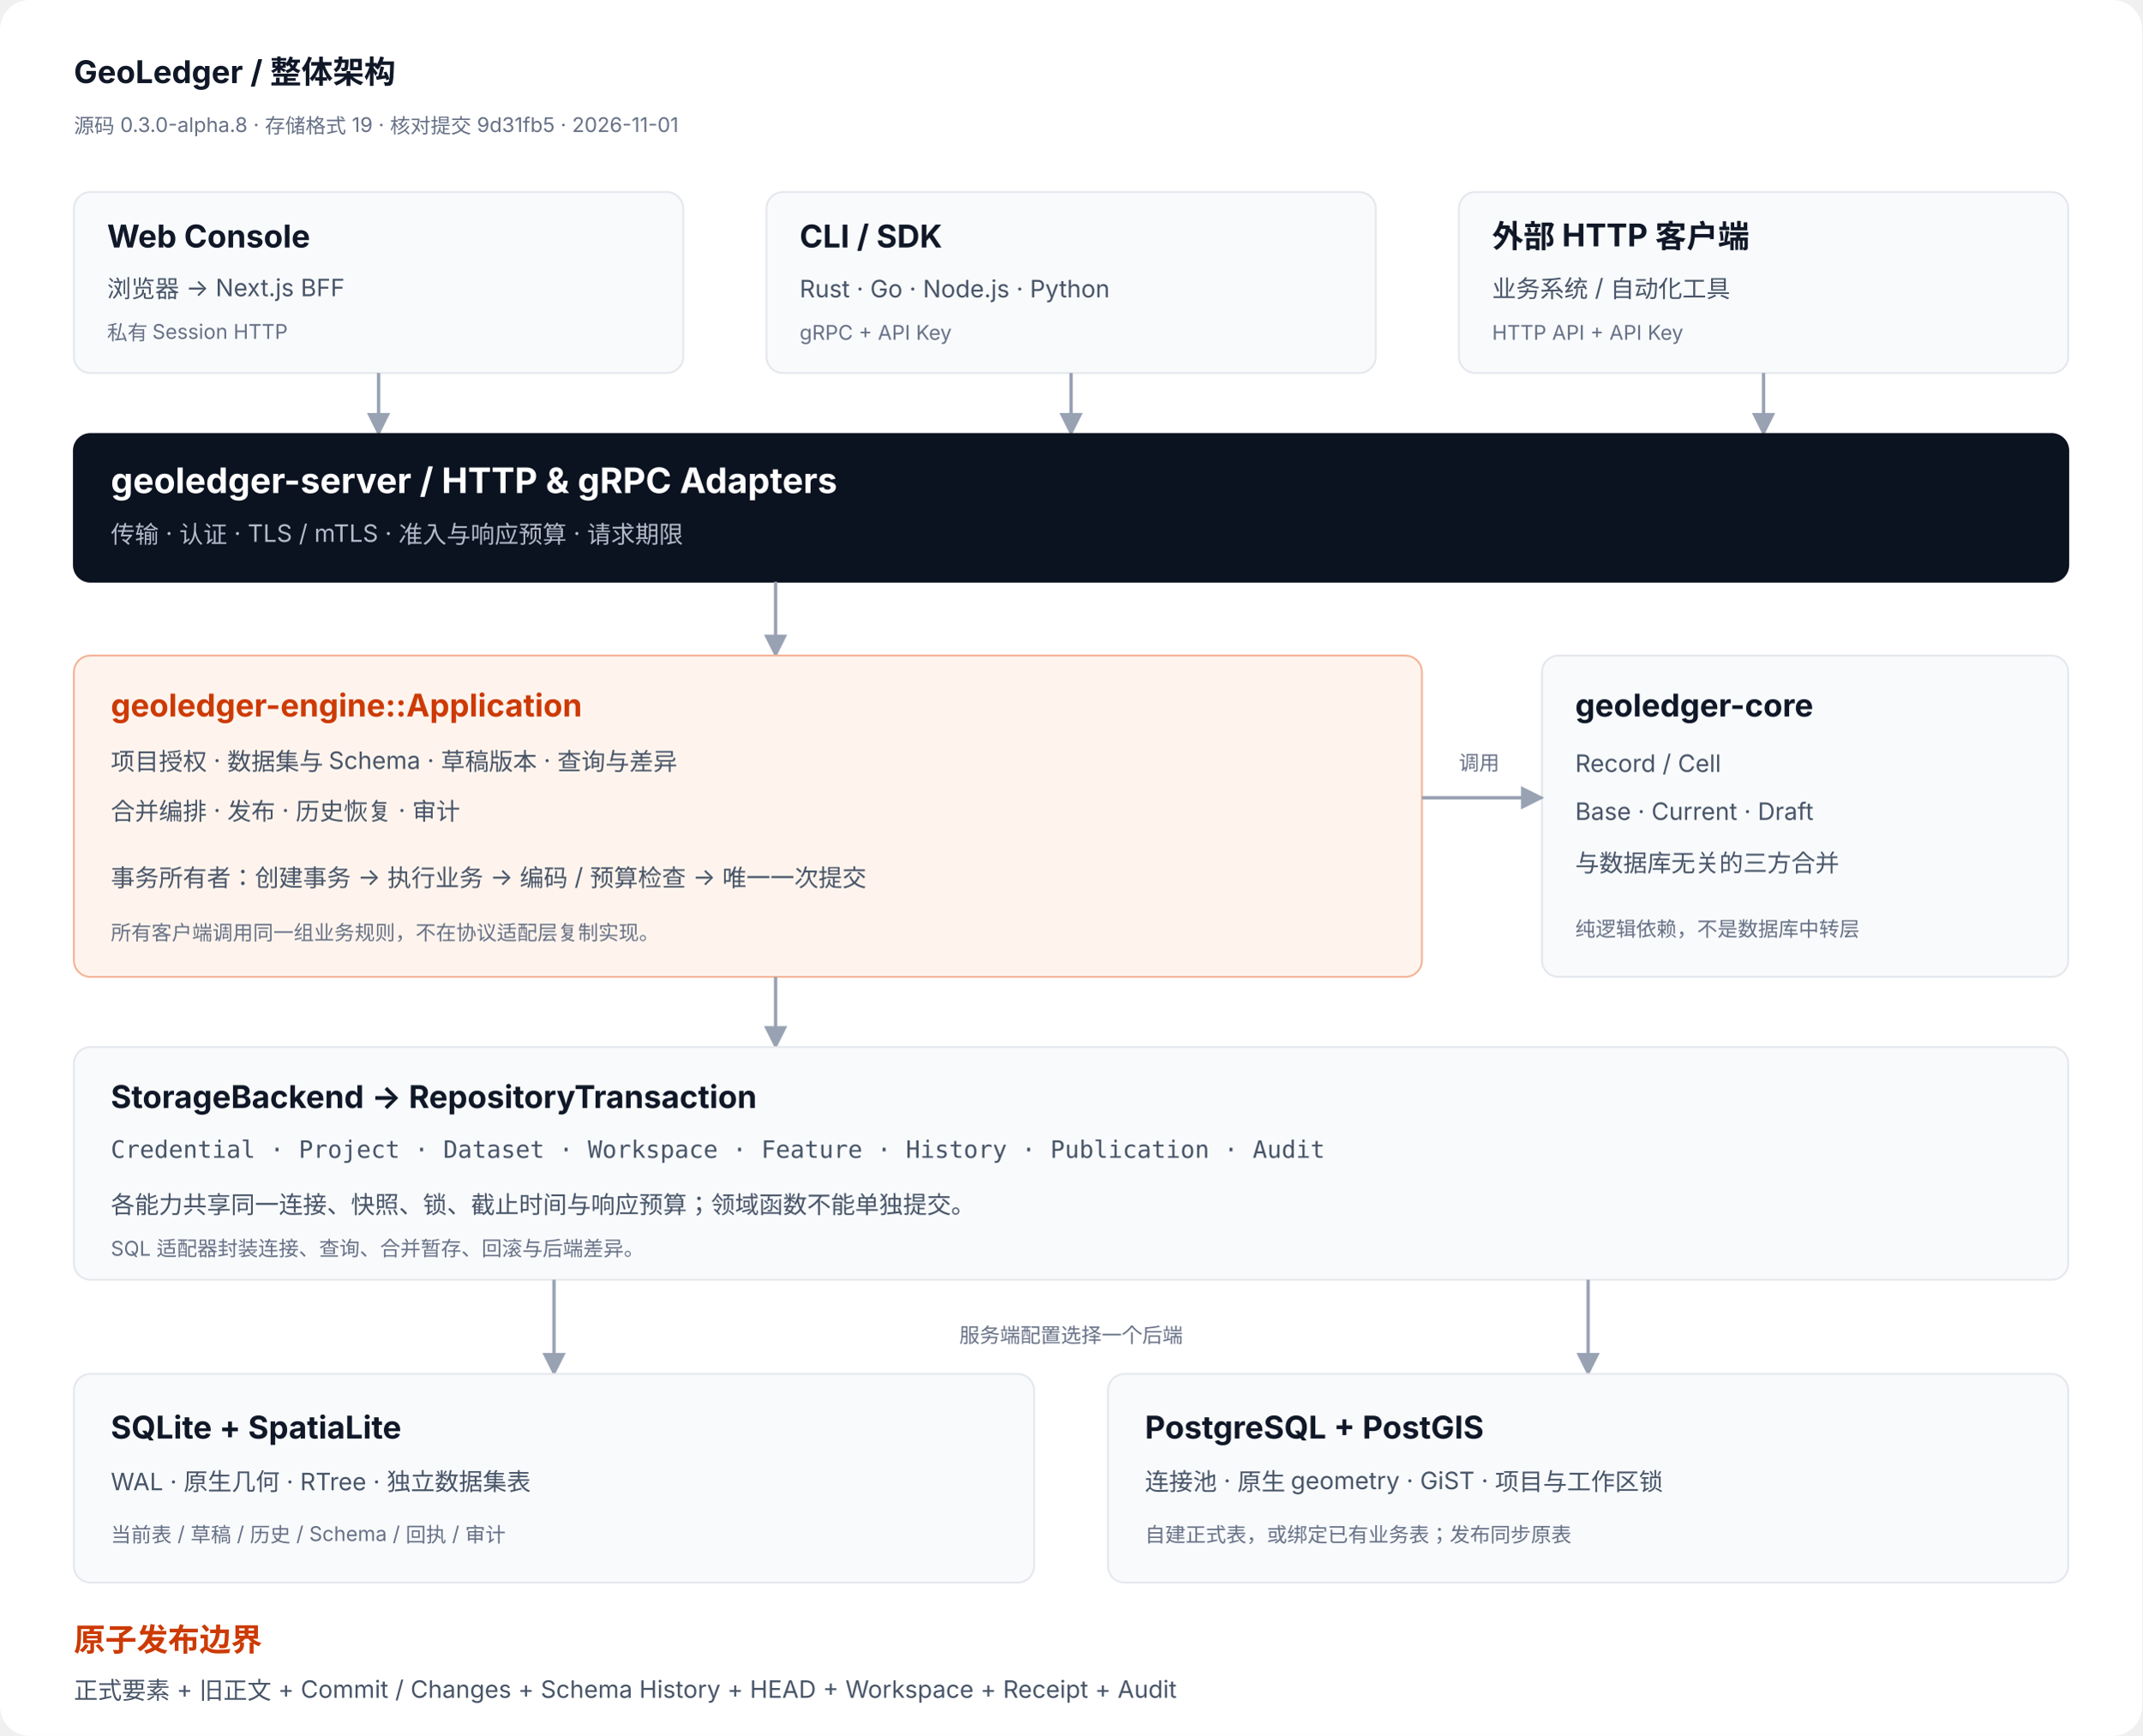
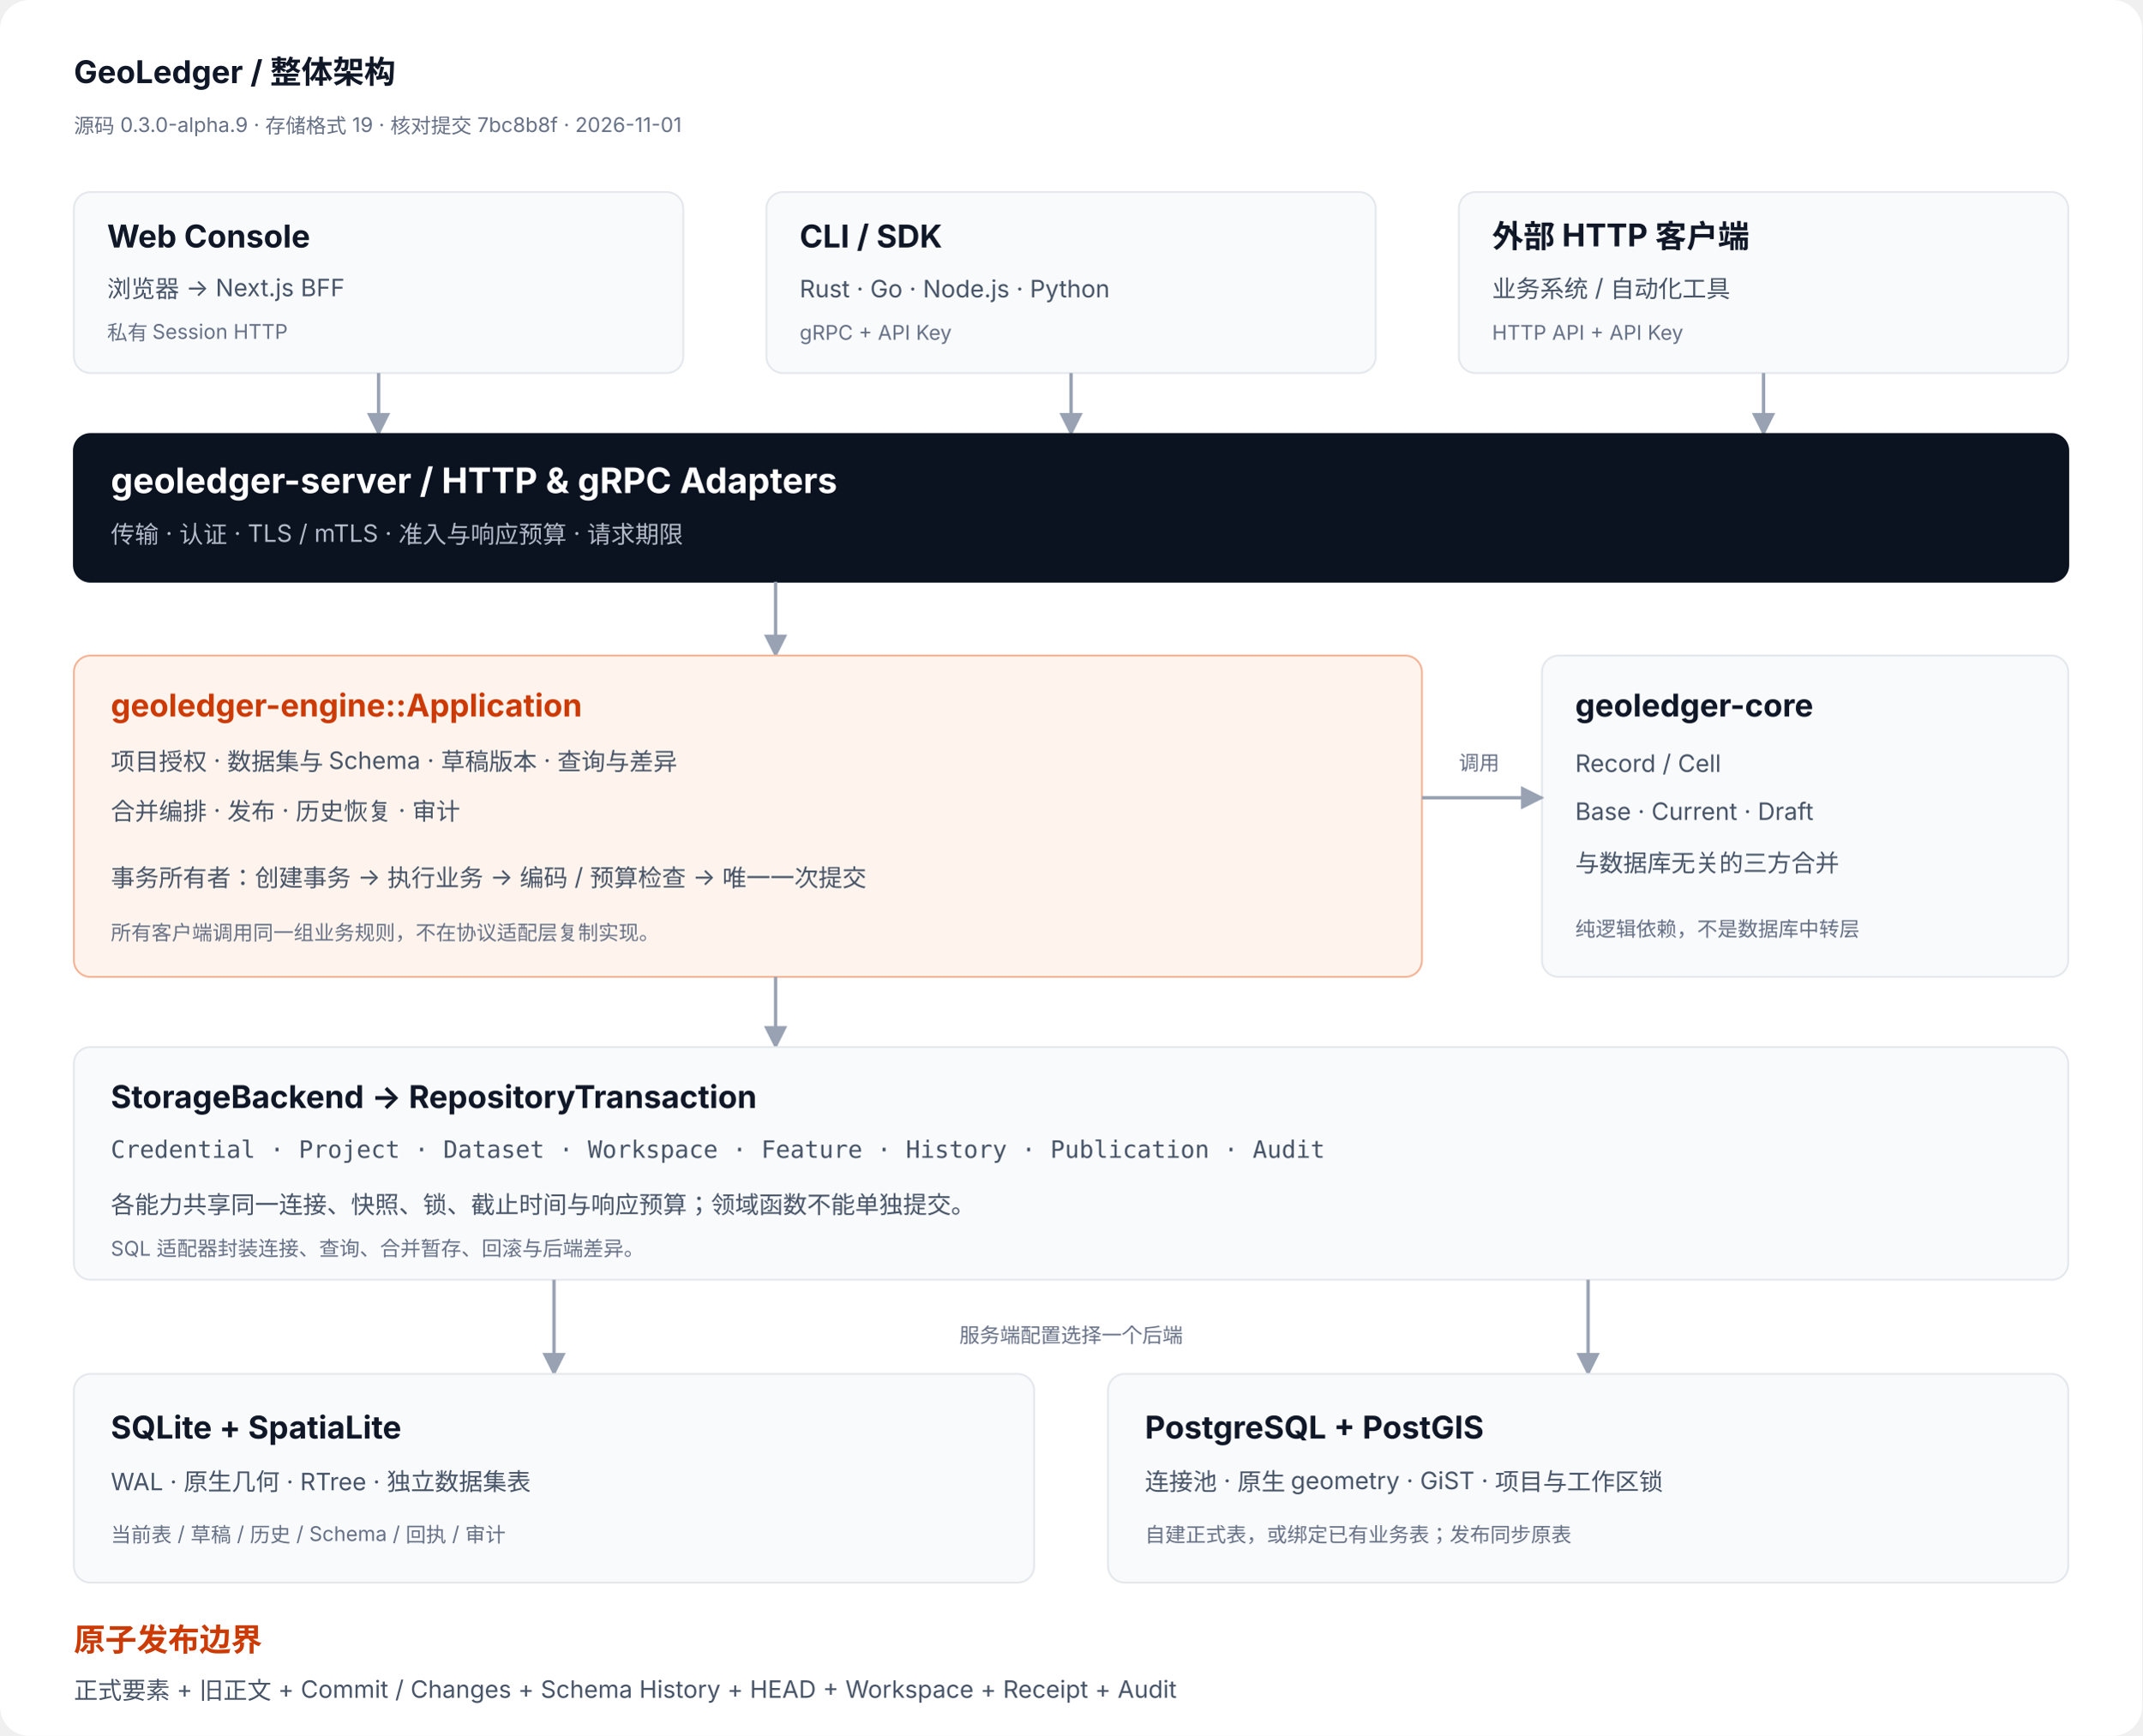
<svg xmlns="http://www.w3.org/2000/svg" width="1160" height="940" viewBox="0 0 1160 940" role="img" aria-labelledby="title desc">
  <defs>
    <marker id="arrow" viewBox="0 0 10 10" refX="9" refY="5" markerWidth="7" markerHeight="7" orient="auto-start-reverse">
      <path d="M 0 0 L 10 5 L 0 10 z" fill="#98a2b3" />
    </marker>
  </defs>
  <rect width="1160" height="940" rx="16" fill="#fff" />
  <style>text{font-family:Inter,'PingFang SC','Microsoft YaHei',sans-serif;fill:#101828} .label{font-size:17px;font-weight:650}.body{font-size:13px;fill:#475467}.meta{font-size:11px;fill:#667085}.orange{fill:#cc3a05}.mono{font-family:ui-monospace,SFMono-Regular,Menlo,monospace}</style>
  <text x="40" y="45" class="label" text-anchor="start">GeoLedger / 整体架构</text>
-   <text x="40" y="72" class="meta" text-anchor="start">源码 0.3.0-alpha.8 · 存储格式 19 · 核对提交 9d31fb5 · 2026-11-01</text>
+   <text x="40" y="72" class="meta" text-anchor="start">源码 0.3.0-alpha.9 · 存储格式 19 · 核对提交 7bc8b8f · 2026-11-01</text>
  <rect x="40" y="104" width="330" height="98" rx="9" fill="#f8fafc" stroke="#e4e7ec" />
  <text x="58" y="134" class="label" text-anchor="start">Web Console</text>
  <text x="58" y="161" class="body" text-anchor="start">浏览器 → Next.js BFF</text>
  <text x="58" y="184" class="meta" text-anchor="start">私有 Session HTTP</text>
  <path d="M205.0 202L205.0 235" fill="none" stroke="#98a2b3" stroke-width="1.8" marker-end="url(#arrow)" />
  <rect x="415" y="104" width="330" height="98" rx="9" fill="#f8fafc" stroke="#e4e7ec" />
  <text x="433" y="134" class="label" text-anchor="start">CLI / SDK</text>
  <text x="433" y="161" class="body" text-anchor="start">Rust · Go · Node.js · Python</text>
  <text x="433" y="184" class="meta" text-anchor="start">gRPC + API Key</text>
  <path d="M580.0 202L580.0 235" fill="none" stroke="#98a2b3" stroke-width="1.8" marker-end="url(#arrow)" />
  <rect x="790" y="104" width="330" height="98" rx="9" fill="#f8fafc" stroke="#e4e7ec" />
  <text x="808" y="134" class="label" text-anchor="start">外部 HTTP 客户端</text>
  <text x="808" y="161" class="body" text-anchor="start">业务系统 / 自动化工具</text>
  <text x="808" y="184" class="meta" text-anchor="start">HTTP API + API Key</text>
  <path d="M955.0 202L955.0 235" fill="none" stroke="#98a2b3" stroke-width="1.8" marker-end="url(#arrow)" />
  <rect x="40" y="235" width="1080" height="80" rx="9" fill="#0b1220" stroke="#0b1220" />
  <text x="60" y="267" style="fill:#fff;font-size:19px;font-weight:650">geoledger-server / HTTP &amp; gRPC Adapters</text>
  <text x="60" y="294" style="fill:#b4bccb;font-size:13px">传输 · 认证 · TLS / mTLS · 准入与响应预算 · 请求期限</text>
  <path d="M420 315L420 355" fill="none" stroke="#98a2b3" stroke-width="1.8" marker-end="url(#arrow)" />
  <rect x="40" y="355" width="730" height="174" rx="9" fill="#fff4ed" stroke="#f4b294" />
  <text x="60" y="388" class="label orange" text-anchor="start">geoledger-engine::Application</text>
  <text x="60" y="417" class="body" text-anchor="start">项目授权 · 数据集与 Schema · 草稿版本 · 查询与差异</text>
  <text x="60" y="444" class="body" text-anchor="start">合并编排 · 发布 · 历史恢复 · 审计</text>
  <text x="60" y="480" class="body" text-anchor="start">事务所有者：创建事务 → 执行业务 → 编码 / 预算检查 → 唯一一次提交</text>
  <text x="60" y="509" class="meta" text-anchor="start">所有客户端调用同一组业务规则，不在协议适配层复制实现。</text>
  <rect x="835" y="355" width="285" height="174" rx="9" fill="#f8fafc" stroke="#e4e7ec" />
  <text x="853" y="388" class="label" text-anchor="start">geoledger-core</text>
  <text x="853" y="418" class="body" text-anchor="start">Record / Cell</text>
  <text x="853" y="444" class="body" text-anchor="start">Base · Current · Draft</text>
  <text x="853" y="472" class="body" text-anchor="start">与数据库无关的三方合并</text>
  <text x="853" y="507" class="meta" text-anchor="start">纯逻辑依赖，不是数据库中转层</text>
  <path d="M770 432L835 432" fill="none" stroke="#98a2b3" stroke-width="1.8" marker-end="url(#arrow)" />
  <text x="801" y="417" class="meta" text-anchor="middle">调用</text>
  <path d="M420 529L420 567" fill="none" stroke="#98a2b3" stroke-width="1.8" marker-end="url(#arrow)" />
  <rect x="40" y="567" width="1080" height="126" rx="9" fill="#f8fafc" stroke="#e4e7ec" />
  <text x="60" y="600" class="label" text-anchor="start">StorageBackend → RepositoryTransaction</text>
  <text x="60" y="627" class="body mono" text-anchor="start">Credential · Project · Dataset · Workspace · Feature · History · Publication · Audit</text>
  <text x="60" y="657" class="body" text-anchor="start">各能力共享同一连接、快照、锁、截止时间与响应预算；领域函数不能单独提交。</text>
  <text x="60" y="680" class="meta" text-anchor="start">SQL 适配器封装连接、查询、合并暂存、回滚与后端差异。</text>
  <path d="M300 693L300 744" fill="none" stroke="#98a2b3" stroke-width="1.8" marker-end="url(#arrow)" />
  <path d="M860 693L860 744" fill="none" stroke="#98a2b3" stroke-width="1.8" marker-end="url(#arrow)" />
  <text x="580" y="727" class="meta" text-anchor="middle">服务端配置选择一个后端</text>
  <rect x="40" y="744" width="520" height="113" rx="9" fill="#f8fafc" stroke="#e4e7ec" />
  <text x="60" y="779" class="label" text-anchor="start">SQLite + SpatiaLite</text>
  <text x="60" y="807" class="body" text-anchor="start">WAL · 原生几何 · RTree · 独立数据集表</text>
  <text x="60" y="835" class="meta" text-anchor="start">当前表 / 草稿 / 历史 / Schema / 回执 / 审计</text>
  <rect x="600" y="744" width="520" height="113" rx="9" fill="#f8fafc" stroke="#e4e7ec" />
  <text x="620" y="779" class="label" text-anchor="start">PostgreSQL + PostGIS</text>
  <text x="620" y="807" class="body" text-anchor="start">连接池 · 原生 geometry · GiST · 项目与工作区锁</text>
  <text x="620" y="835" class="meta" text-anchor="start">自建正式表，或绑定已有业务表；发布同步原表</text>
  <text x="40" y="894" class="label orange" text-anchor="start">原子发布边界</text>
  <text x="40" y="920" class="body" text-anchor="start">正式要素 + 旧正文 + Commit / Changes + Schema History + HEAD + Workspace + Receipt + Audit</text>
</svg>
